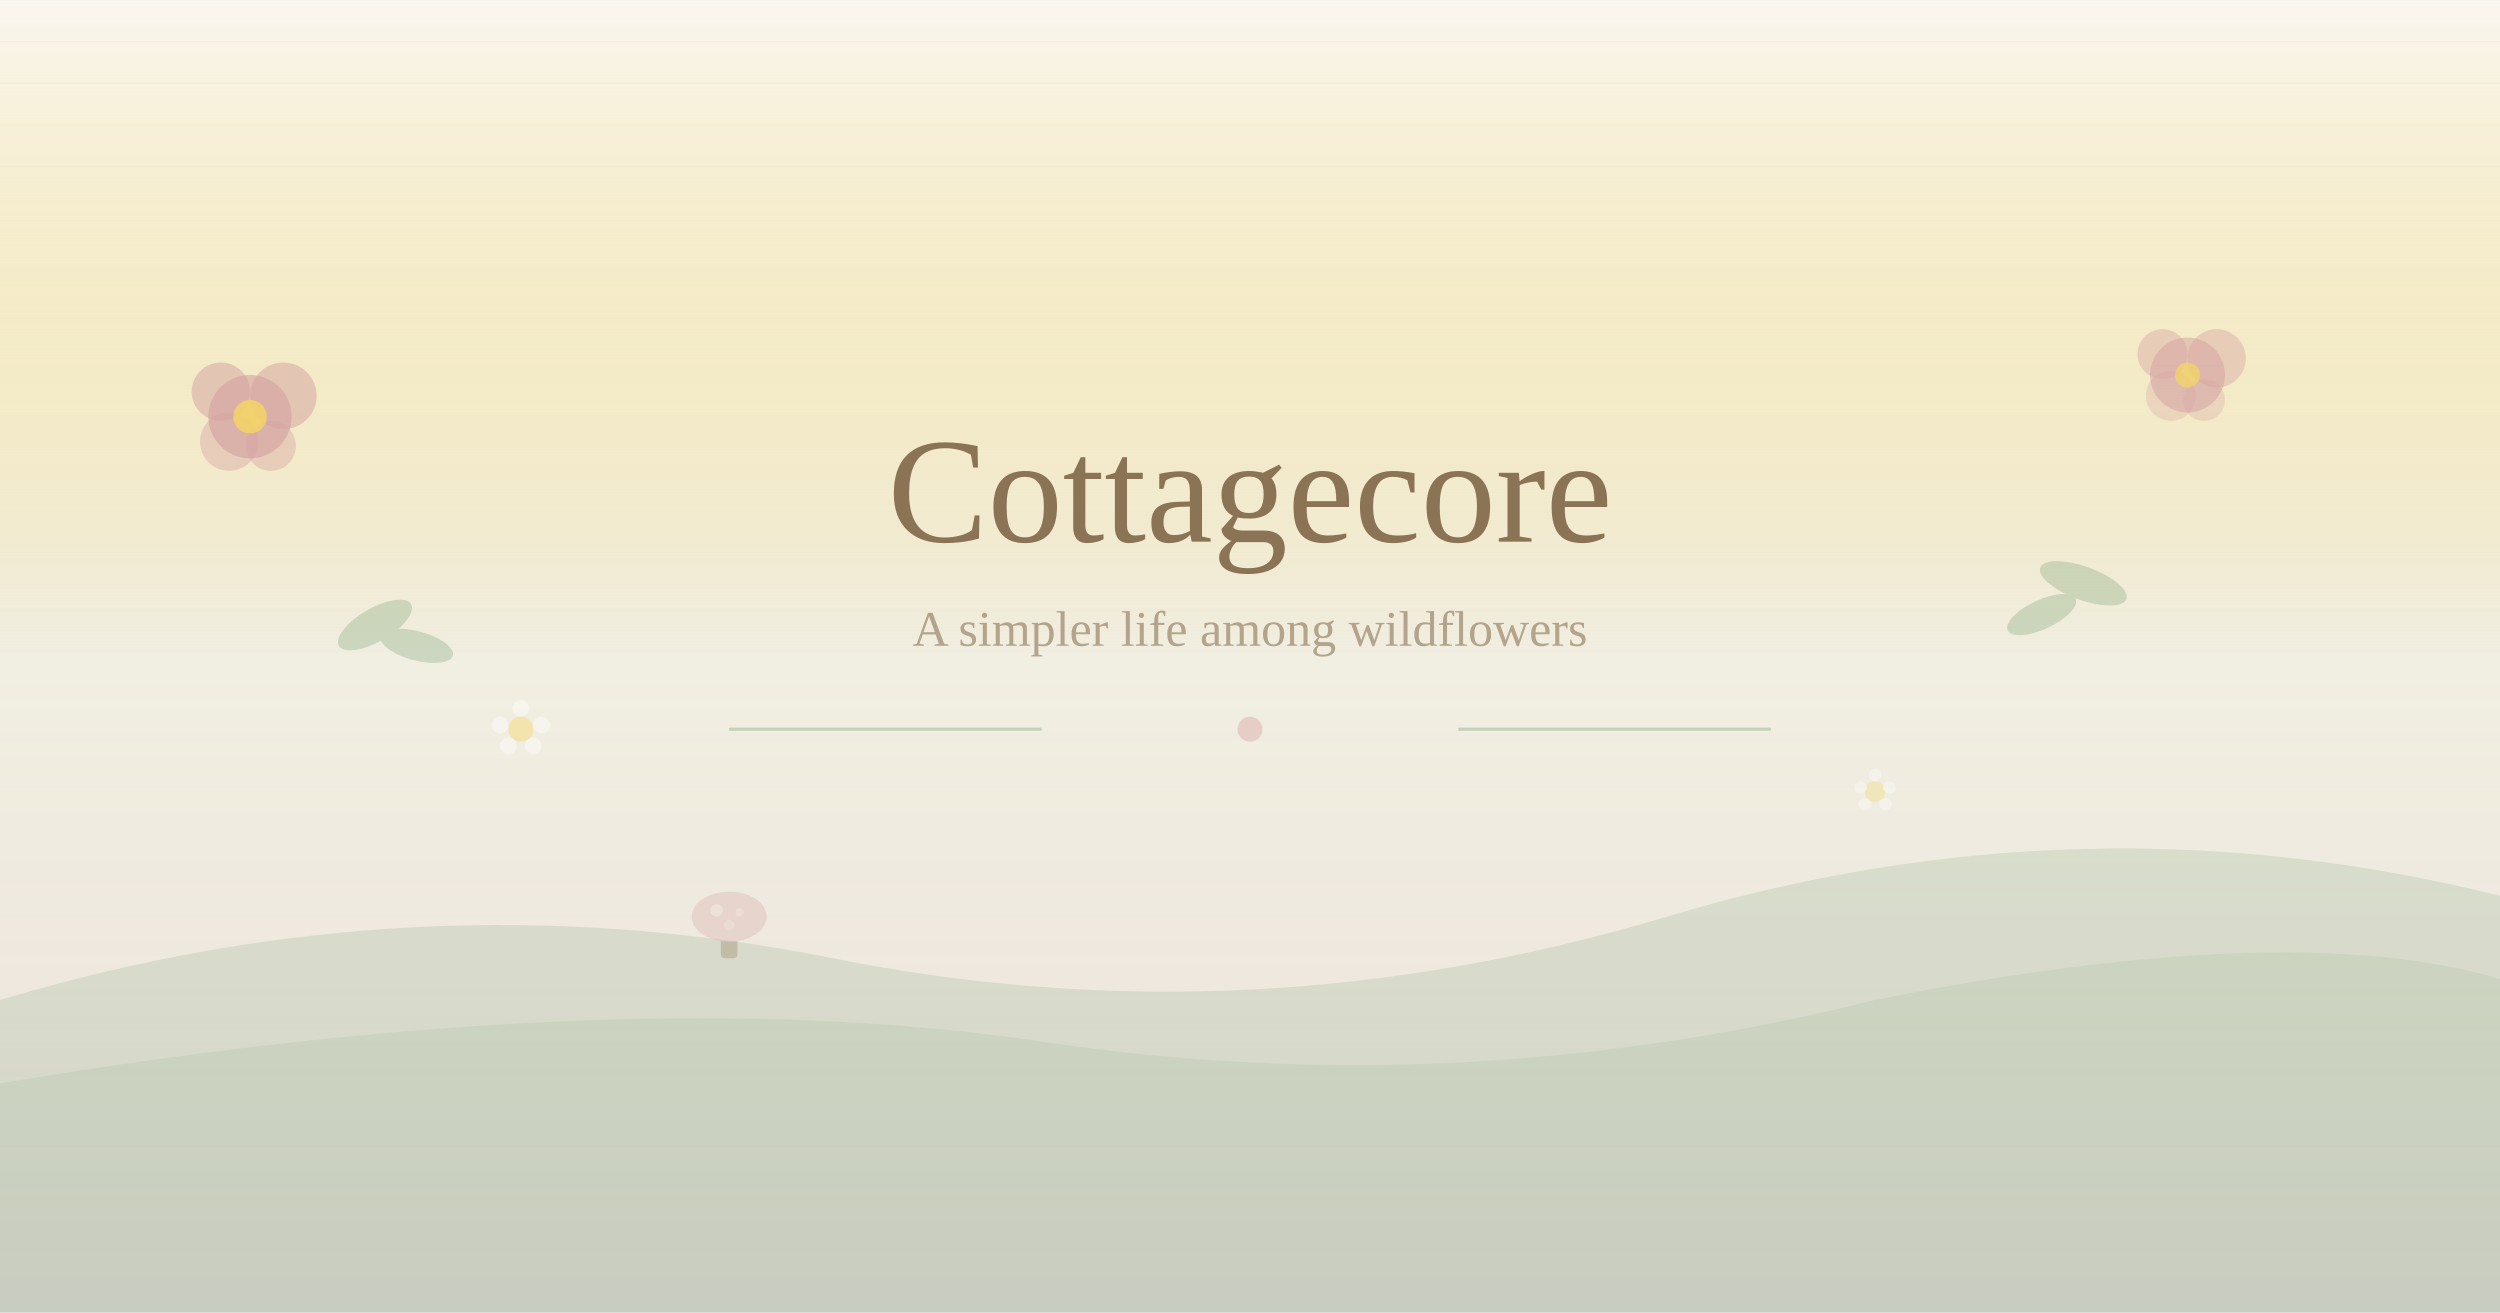
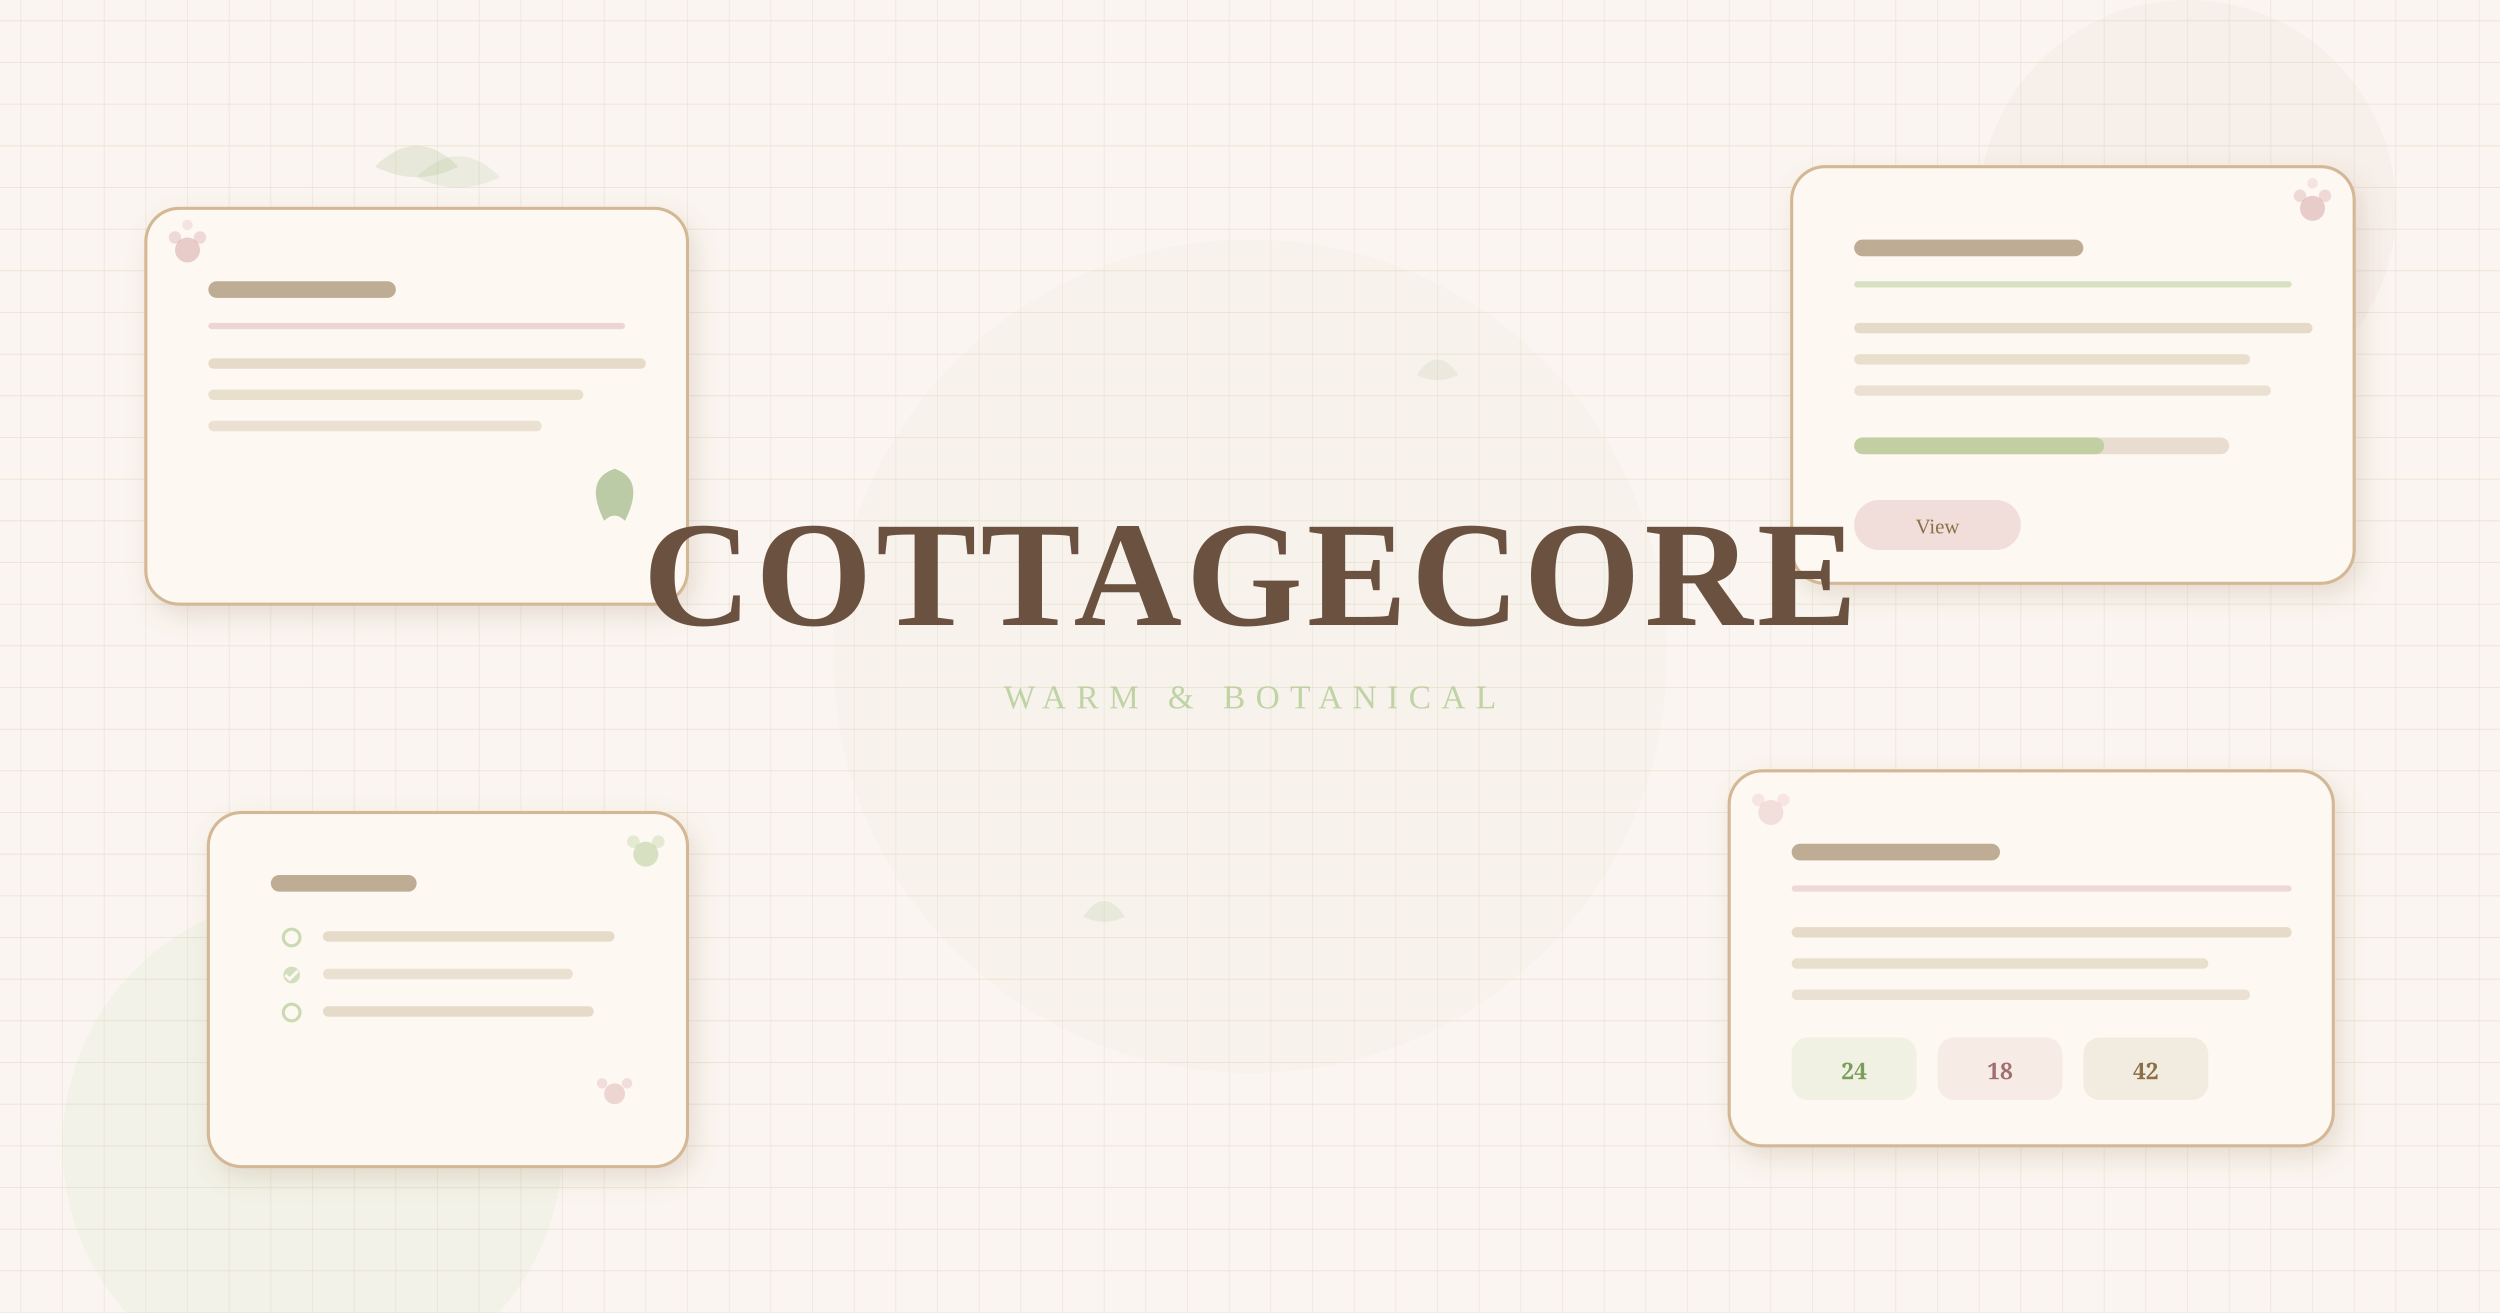
- <svg xmlns="http://www.w3.org/2000/svg" width="1200" height="630" viewBox="0 0 1200 630" fill="none">
+ <svg xmlns="http://www.w3.org/2000/svg" viewBox="0 0 1200 630">
  <defs>
-     <linearGradient id="cottageBg" x1="0" y1="0" x2="0" y2="630" gradientUnits="userSpaceOnUse">
-       <stop offset="0%" stop-color="#faf6f0" />
-       <stop offset="50%" stop-color="#f5d75f" stop-opacity="0.1" />
-       <stop offset="100%" stop-color="#d4a0a0" stop-opacity="0.2" />
-     </linearGradient>
-     <filter id="cottageSoft" x="-5%" y="-5%" width="110%" height="110%">
-       <feGaussianBlur stdDeviation="2" result="blur" />
+     <filter id="warmShadow" x="-10%" y="-10%" width="130%" height="130%">
+       <feGaussianBlur in="SourceAlpha" stdDeviation="6" />
+       <feOffset dx="3" dy="5" result="shadow" />
+       <feFlood flood-color="#8b6f47" flood-opacity="0.18" />
+       <feComposite in2="shadow" operator="in" />
      <feMerge>
-         <feMergeNode in="blur" />
+         <feMergeNode />
        <feMergeNode in="SourceGraphic" />
      </feMerge>
    </filter>
+     <pattern id="linenTex" x="0" y="0" width="20" height="20" patternUnits="userSpaceOnUse">
+       <rect width="20" height="20" fill="none" />
+       <line x1="0" y1="10" x2="20" y2="10" stroke="#c9b896" stroke-width="0.3" opacity="0.4" />
+       <line x1="10" y1="0" x2="10" y2="20" stroke="#c9b896" stroke-width="0.3" opacity="0.3" />
+     </pattern>
  </defs>
-   <rect width="1200" height="630" fill="url(#cottageBg)" />
-   <g opacity="0.04">
-     <line x1="0" y1="0" x2="1200" y2="0" stroke="#8b7355" stroke-width="0.5" />
-     <line x1="0" y1="20" x2="1200" y2="20" stroke="#8b7355" stroke-width="0.5" />
-     <line x1="0" y1="40" x2="1200" y2="40" stroke="#8b7355" stroke-width="0.5" />
-     <line x1="0" y1="60" x2="1200" y2="60" stroke="#8b7355" stroke-width="0.5" />
-     <line x1="0" y1="80" x2="1200" y2="80" stroke="#8b7355" stroke-width="0.5" />
+   <rect width="1200" height="630" fill="#faf5f0" />
+   <rect width="1200" height="630" fill="url(#linenTex)" />
+   <circle cx="150" cy="550" r="120" fill="#a8c686" opacity="0.08" />
+   <circle cx="1050" cy="100" r="100" fill="#d4a0a0" opacity="0.08" />
+   <circle cx="600" cy="315" r="200" fill="#c9b896" opacity="0.05" />
+   <path d="M180 80 Q200 60 220 80 Q200 90 180 80Z" fill="#7a9e5a" opacity="0.15" />
+   <path d="M200 85 Q220 65 240 85 Q220 95 200 85Z" fill="#7a9e5a" opacity="0.12" />
+   <path d="M1000 530 Q1020 510 1040 530 Q1020 540 1000 530Z" fill="#7a9e5a" opacity="0.15" />
+   <path d="M1020 535 Q1040 515 1060 535 Q1040 545 1020 535Z" fill="#7a9e5a" opacity="0.12" />
+   <g filter="url(#warmShadow)">
+     <rect x="70" y="100" width="260" height="190" rx="16" fill="#fdf8f2" stroke="#d4b896" stroke-width="1.5" />
+     <circle cx="90" cy="120" r="6" fill="#d4a0a0" opacity="0.5" />
+     <circle cx="84" cy="114" r="3" fill="#d4a0a0" opacity="0.35" />
+     <circle cx="96" cy="114" r="3" fill="#d4a0a0" opacity="0.35" />
+     <circle cx="90" cy="108" r="2.5" fill="#e8c4c4" opacity="0.4" />
+     <rect x="100" y="135" width="90" height="8" rx="4" fill="#8b6f47" opacity="0.55" />
+     <rect x="100" y="155" width="200" height="3" rx="1.5" fill="#d4a0a0" opacity="0.4" />
+     <rect x="100" y="172" width="210" height="5" rx="2.5" fill="#c9b896" opacity="0.45" />
+     <rect x="100" y="187" width="180" height="5" rx="2.5" fill="#c9b896" opacity="0.4" />
+     <rect x="100" y="202" width="160" height="5" rx="2.5" fill="#c9b896" opacity="0.35" />
+     <path d="M290 250 Q280 230 295 225 Q310 230 300 250 Q295 245 290 250Z" fill="#7a9e5a" opacity="0.5" />
  </g>
-   <path d="M0,480 Q200,420 400,460 Q600,500 800,440 Q1000,380 1200,430 L1200,630 L0,630 Z" fill="#5a8f5a" opacity="0.15" />
-   <path d="M0,520 Q300,470 500,500 Q700,530 900,480 Q1100,440 1200,470 L1200,630 L0,630 Z" fill="#5a8f5a" opacity="0.1" />
-   <g transform="translate(120, 200)">
-     <circle cx="0" cy="0" r="20" fill="#d4a0a0" opacity="0.6" />
-     <circle cx="16" cy="-10" r="16" fill="#d4a0a0" opacity="0.5" />
-     <circle cx="-14" cy="-12" r="14" fill="#d4a0a0" opacity="0.5" />
-     <circle cx="10" cy="14" r="12" fill="#d4a0a0" opacity="0.4" />
-     <circle cx="-10" cy="12" r="14" fill="#d4a0a0" opacity="0.4" />
-     <circle cx="0" cy="0" r="8" fill="#f5d75f" opacity="0.8" />
+   <g filter="url(#warmShadow)">
+     <rect x="860" y="80" width="270" height="200" rx="16" fill="#fdf8f2" stroke="#d4b896" stroke-width="1.5" />
+     <circle cx="1110" cy="100" r="6" fill="#d4a0a0" opacity="0.5" />
+     <circle cx="1104" cy="94" r="3" fill="#d4a0a0" opacity="0.35" />
+     <circle cx="1116" cy="94" r="3" fill="#d4a0a0" opacity="0.35" />
+     <circle cx="1110" cy="88" r="2.5" fill="#e8c4c4" opacity="0.4" />
+     <rect x="890" y="115" width="110" height="8" rx="4" fill="#8b6f47" opacity="0.55" />
+     <rect x="890" y="135" width="210" height="3" rx="1.5" fill="#a8c686" opacity="0.45" />
+     <rect x="890" y="155" width="220" height="5" rx="2.5" fill="#c9b896" opacity="0.45" />
+     <rect x="890" y="170" width="190" height="5" rx="2.5" fill="#c9b896" opacity="0.4" />
+     <rect x="890" y="185" width="200" height="5" rx="2.5" fill="#c9b896" opacity="0.35" />
+     <rect x="890" y="210" width="180" height="8" rx="4" fill="#e8ddd0" />
+     <rect x="890" y="210" width="120" height="8" rx="4" fill="#a8c686" opacity="0.6" />
+     <rect x="890" y="240" width="80" height="24" rx="12" fill="#d4a0a0" opacity="0.3" />
+     <text x="930" y="256" text-anchor="middle" font-family="Georgia, 'Times New Roman', serif" font-size="10" fill="#8b6f47" font-weight="500">View</text>
  </g>
-   <g transform="translate(1050, 180)">
-     <circle cx="0" cy="0" r="18" fill="#d4a0a0" opacity="0.5" />
-     <circle cx="14" cy="-8" r="14" fill="#d4a0a0" opacity="0.4" />
-     <circle cx="-12" cy="-10" r="12" fill="#d4a0a0" opacity="0.4" />
-     <circle cx="8" cy="12" r="10" fill="#d4a0a0" opacity="0.3" />
-     <circle cx="-8" cy="10" r="12" fill="#d4a0a0" opacity="0.3" />
-     <circle cx="0" cy="0" r="6" fill="#f5d75f" opacity="0.7" />
+   <g filter="url(#warmShadow)">
+     <rect x="100" y="390" width="230" height="170" rx="16" fill="#fdf8f2" stroke="#d4b896" stroke-width="1.5" />
+     <circle cx="310" cy="410" r="6" fill="#a8c686" opacity="0.45" />
+     <circle cx="304" cy="404" r="3" fill="#a8c686" opacity="0.3" />
+     <circle cx="316" cy="404" r="3" fill="#a8c686" opacity="0.3" />
+     <rect x="130" y="420" width="70" height="8" rx="4" fill="#8b6f47" opacity="0.55" />
+     <circle cx="140" cy="450" r="4" fill="none" stroke="#a8c686" stroke-width="1.5" opacity="0.6" />
+     <rect x="155" y="447" width="140" height="5" rx="2.5" fill="#c9b896" opacity="0.45" />
+     <circle cx="140" cy="468" r="4" fill="#a8c686" opacity="0.5" />
+     <path d="M137 468 L139 470 L143 466" stroke="#fdf8f2" stroke-width="1.5" fill="none" />
+     <rect x="155" y="465" width="120" height="5" rx="2.5" fill="#c9b896" opacity="0.35" />
+     <circle cx="140" cy="486" r="4" fill="none" stroke="#a8c686" stroke-width="1.5" opacity="0.6" />
+     <rect x="155" y="483" width="130" height="5" rx="2.5" fill="#c9b896" opacity="0.45" />
+     <circle cx="295" cy="525" r="5" fill="#d4a0a0" opacity="0.4" />
+     <circle cx="289" cy="520" r="2.5" fill="#d4a0a0" opacity="0.3" />
+     <circle cx="301" cy="520" r="2.5" fill="#d4a0a0" opacity="0.3" />
  </g>
-   <g opacity="0.4">
-     <circle cx="250" cy="350" r="6" fill="#f5d75f" />
-     <circle cx="250" cy="340" r="4" fill="white" />
-     <circle cx="260" cy="348" r="4" fill="white" />
-     <circle cx="240" cy="348" r="4" fill="white" />
-     <circle cx="256" cy="358" r="4" fill="white" />
-     <circle cx="244" cy="358" r="4" fill="white" />
+   <g filter="url(#warmShadow)">
+     <rect x="830" y="370" width="290" height="180" rx="16" fill="#fdf8f2" stroke="#d4b896" stroke-width="1.5" />
+     <circle cx="850" cy="390" r="6" fill="#e8c4c4" opacity="0.5" />
+     <circle cx="844" cy="384" r="3" fill="#e8c4c4" opacity="0.35" />
+     <circle cx="856" cy="384" r="3" fill="#e8c4c4" opacity="0.35" />
+     <rect x="860" y="405" width="100" height="8" rx="4" fill="#8b6f47" opacity="0.55" />
+     <rect x="860" y="425" width="240" height="3" rx="1.5" fill="#d4a0a0" opacity="0.35" />
+     <rect x="860" y="445" width="240" height="5" rx="2.5" fill="#c9b896" opacity="0.45" />
+     <rect x="860" y="460" width="200" height="5" rx="2.5" fill="#c9b896" opacity="0.4" />
+     <rect x="860" y="475" width="220" height="5" rx="2.5" fill="#c9b896" opacity="0.35" />
+     <rect x="860" y="498" width="60" height="30" rx="8" fill="#a8c686" opacity="0.15" />
+     <text x="890" y="518" text-anchor="middle" font-family="Georgia, serif" font-size="11" fill="#7a9e5a" font-weight="600">24</text>
+     <rect x="930" y="498" width="60" height="30" rx="8" fill="#d4a0a0" opacity="0.15" />
+     <text x="960" y="518" text-anchor="middle" font-family="Georgia, serif" font-size="11" fill="#a07070" font-weight="600">18</text>
+     <rect x="1000" y="498" width="60" height="30" rx="8" fill="#c9b896" opacity="0.2" />
+     <text x="1030" y="518" text-anchor="middle" font-family="Georgia, serif" font-size="11" fill="#8b6f47" font-weight="600">42</text>
  </g>
-   <g opacity="0.3">
-     <circle cx="900" cy="380" r="5" fill="#f5d75f" />
-     <circle cx="900" cy="372" r="3" fill="white" />
-     <circle cx="907" cy="378" r="3" fill="white" />
-     <circle cx="893" cy="378" r="3" fill="white" />
-     <circle cx="905" cy="386" r="3" fill="white" />
-     <circle cx="895" cy="386" r="3" fill="white" />
-   </g>
-   <g opacity="0.25">
-     <ellipse cx="180" cy="300" rx="20" ry="8" fill="#5a8f5a" transform="rotate(-30 180 300)" />
-     <ellipse cx="200" cy="310" rx="18" ry="7" fill="#5a8f5a" transform="rotate(15 200 310)" />
-     <ellipse cx="1000" cy="280" rx="22" ry="8" fill="#5a8f5a" transform="rotate(20 1000 280)" />
-     <ellipse cx="980" cy="295" rx="18" ry="7" fill="#5a8f5a" transform="rotate(-25 980 295)" />
-   </g>
-   <g transform="translate(350, 440)" opacity="0.3">
-     <rect x="-4" y="0" width="8" height="20" fill="#8b7355" rx="2" />
-     <ellipse cx="0" cy="0" rx="18" ry="12" fill="#d4a0a0" />
-     <circle cx="-6" cy="-3" r="3" fill="#faf6f0" opacity="0.5" />
-     <circle cx="5" cy="-2" r="2" fill="#faf6f0" opacity="0.4" />
-     <circle cx="0" cy="4" r="2.5" fill="#faf6f0" opacity="0.3" />
-   </g>
-   <text x="600" y="260" font-family="Georgia, 'Times New Roman', serif" font-size="72" font-weight="400" fill="#8b7355" text-anchor="middle">Cottagecore</text>
-   <text x="600" y="310" font-family="Georgia, 'Times New Roman', serif" font-size="24" fill="#8b7355" opacity="0.6" text-anchor="middle">A simpler life among wildflowers</text>
-   <line x1="350" y1="350" x2="500" y2="350" stroke="#5a8f5a" stroke-width="1.5" opacity="0.3" />
-   <line x1="700" y1="350" x2="850" y2="350" stroke="#5a8f5a" stroke-width="1.5" opacity="0.3" />
-   <circle cx="600" cy="350" r="6" fill="#d4a0a0" opacity="0.4" />
+   <text x="600" y="300" text-anchor="middle" font-family="Georgia, 'Times New Roman', serif" font-size="72" font-weight="700" fill="#6b5240" letter-spacing="2">COTTAGECORE</text>
+   <text x="600" y="340" text-anchor="middle" font-family="Georgia, 'Times New Roman', serif" font-size="16" font-weight="400" fill="#a8c686" letter-spacing="5" opacity="0.7">WARM &amp; BOTANICAL</text>
+   <path d="M520 440 Q530 425 540 440 Q530 445 520 440Z" fill="#7a9e5a" opacity="0.12" />
+   <path d="M680 180 Q690 165 700 180 Q690 185 680 180Z" fill="#7a9e5a" opacity="0.1" />
</svg>
